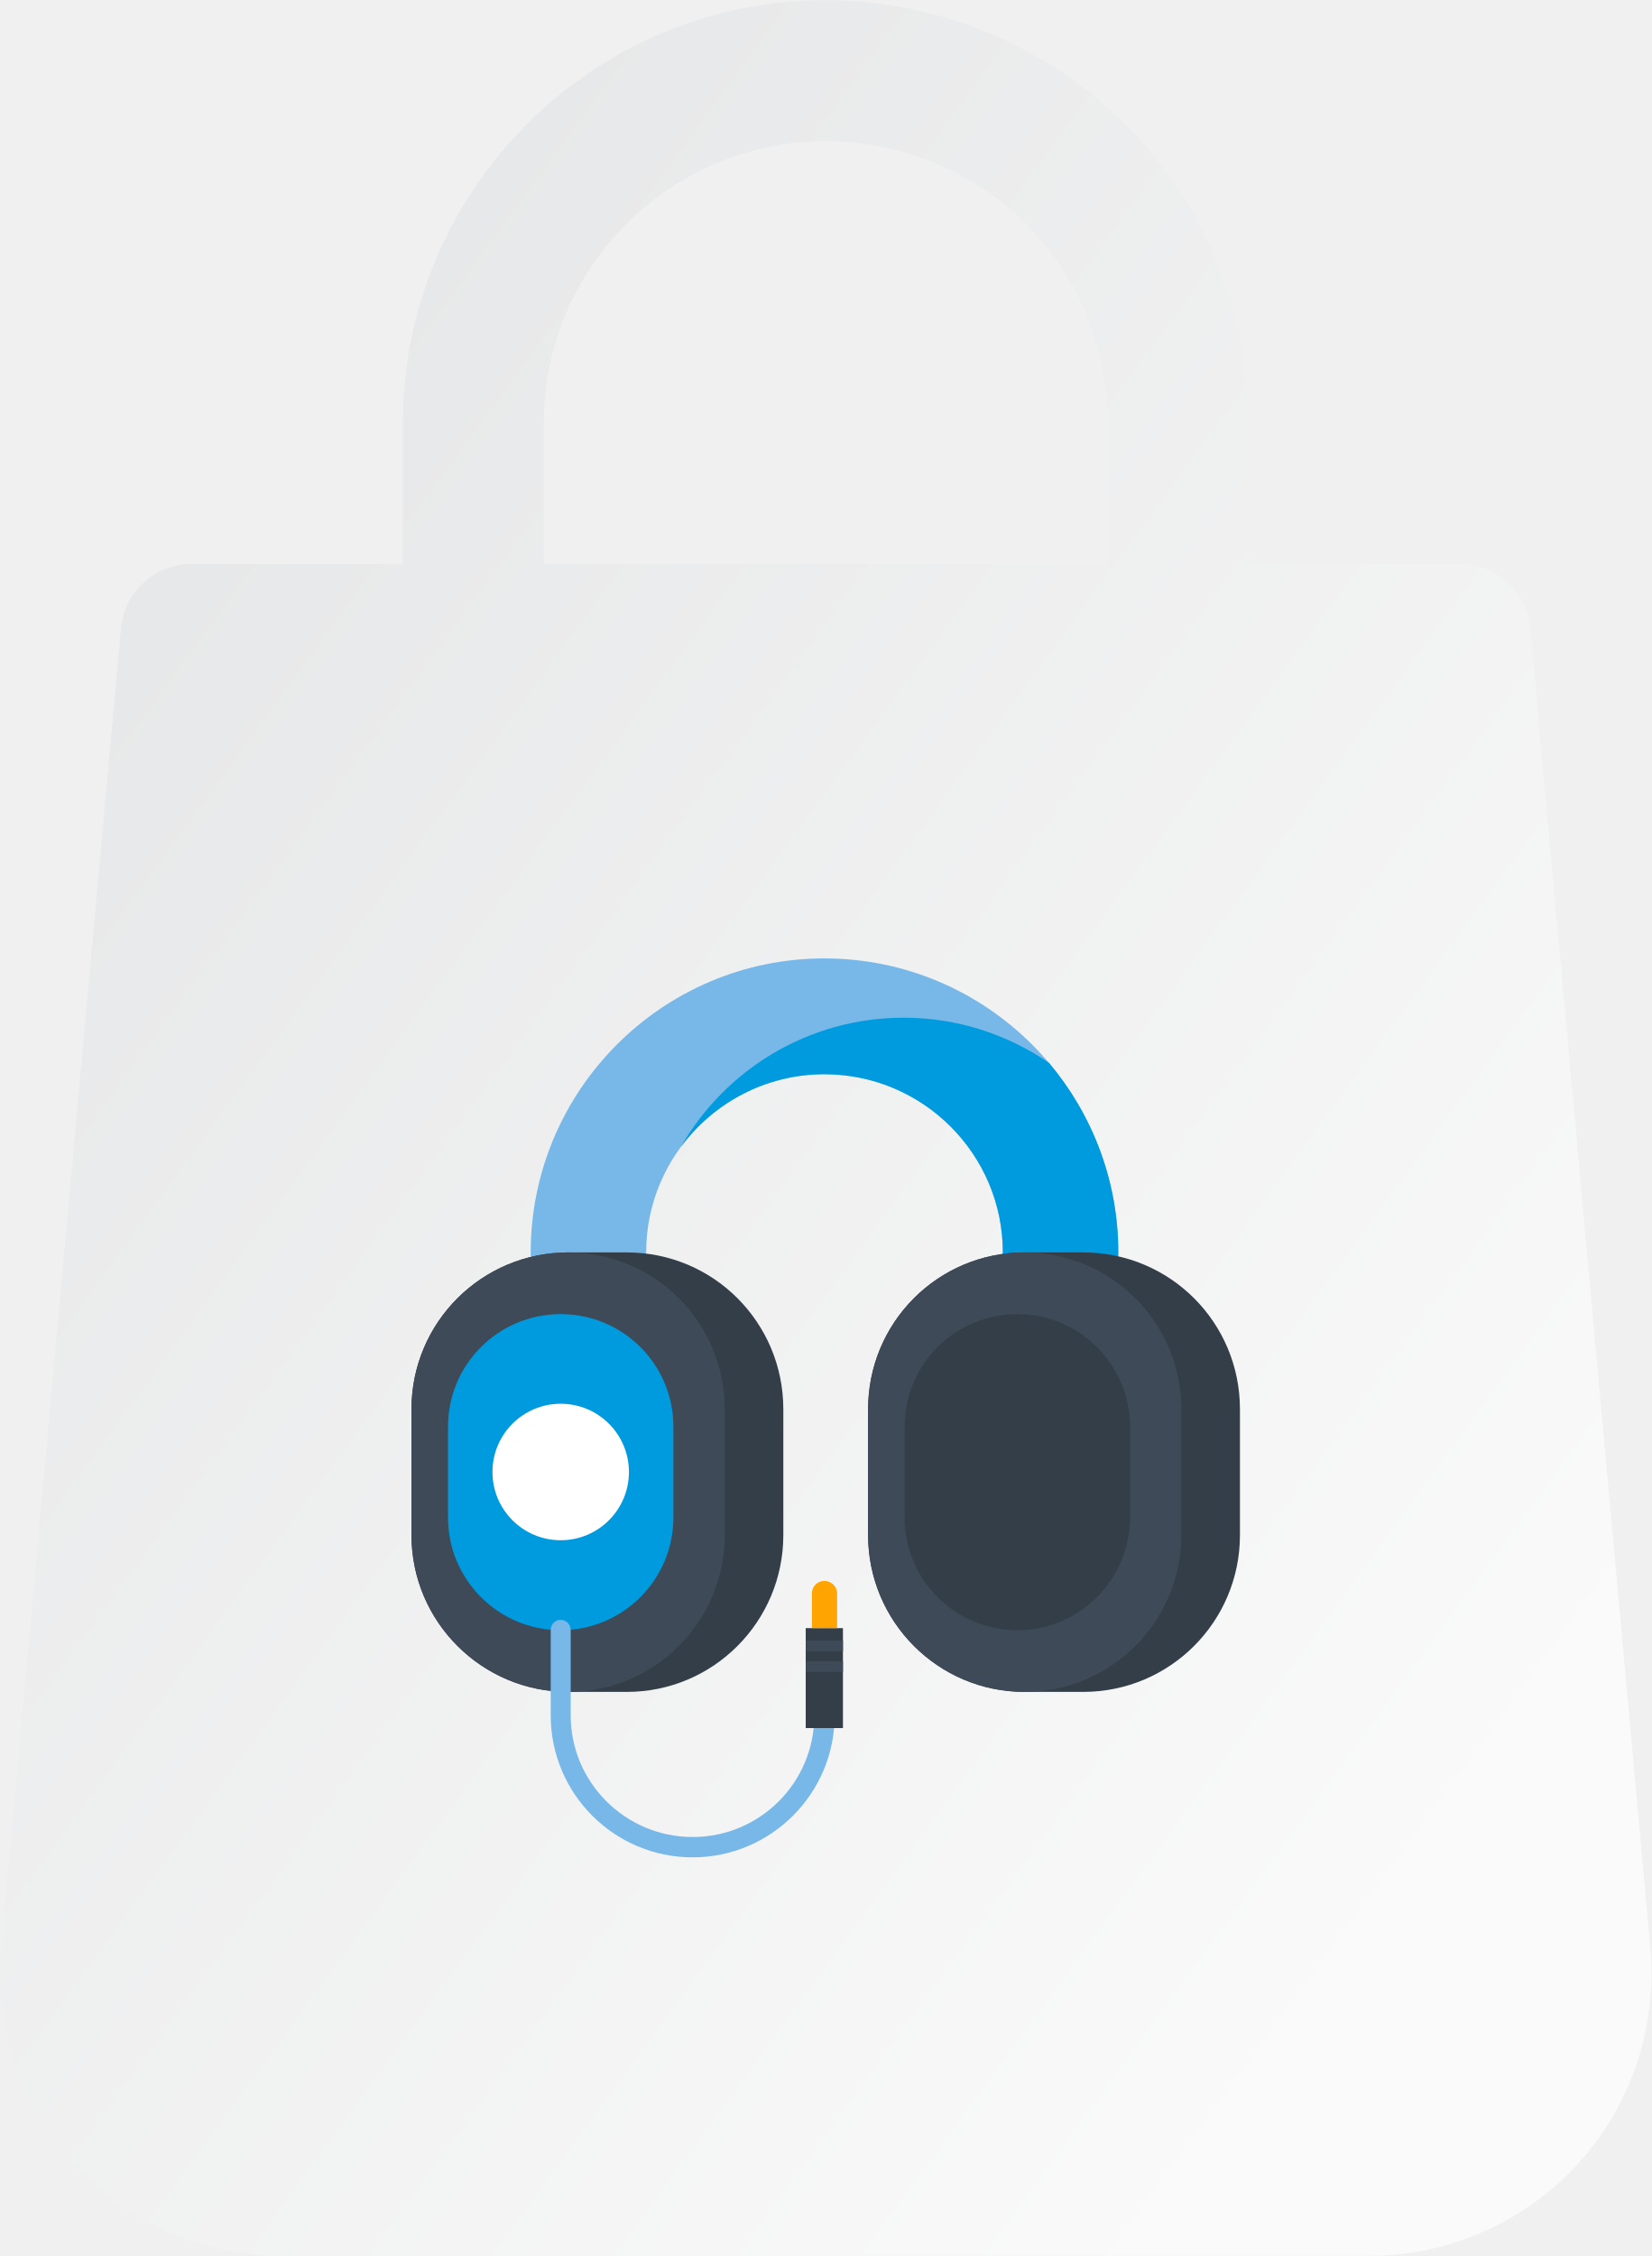
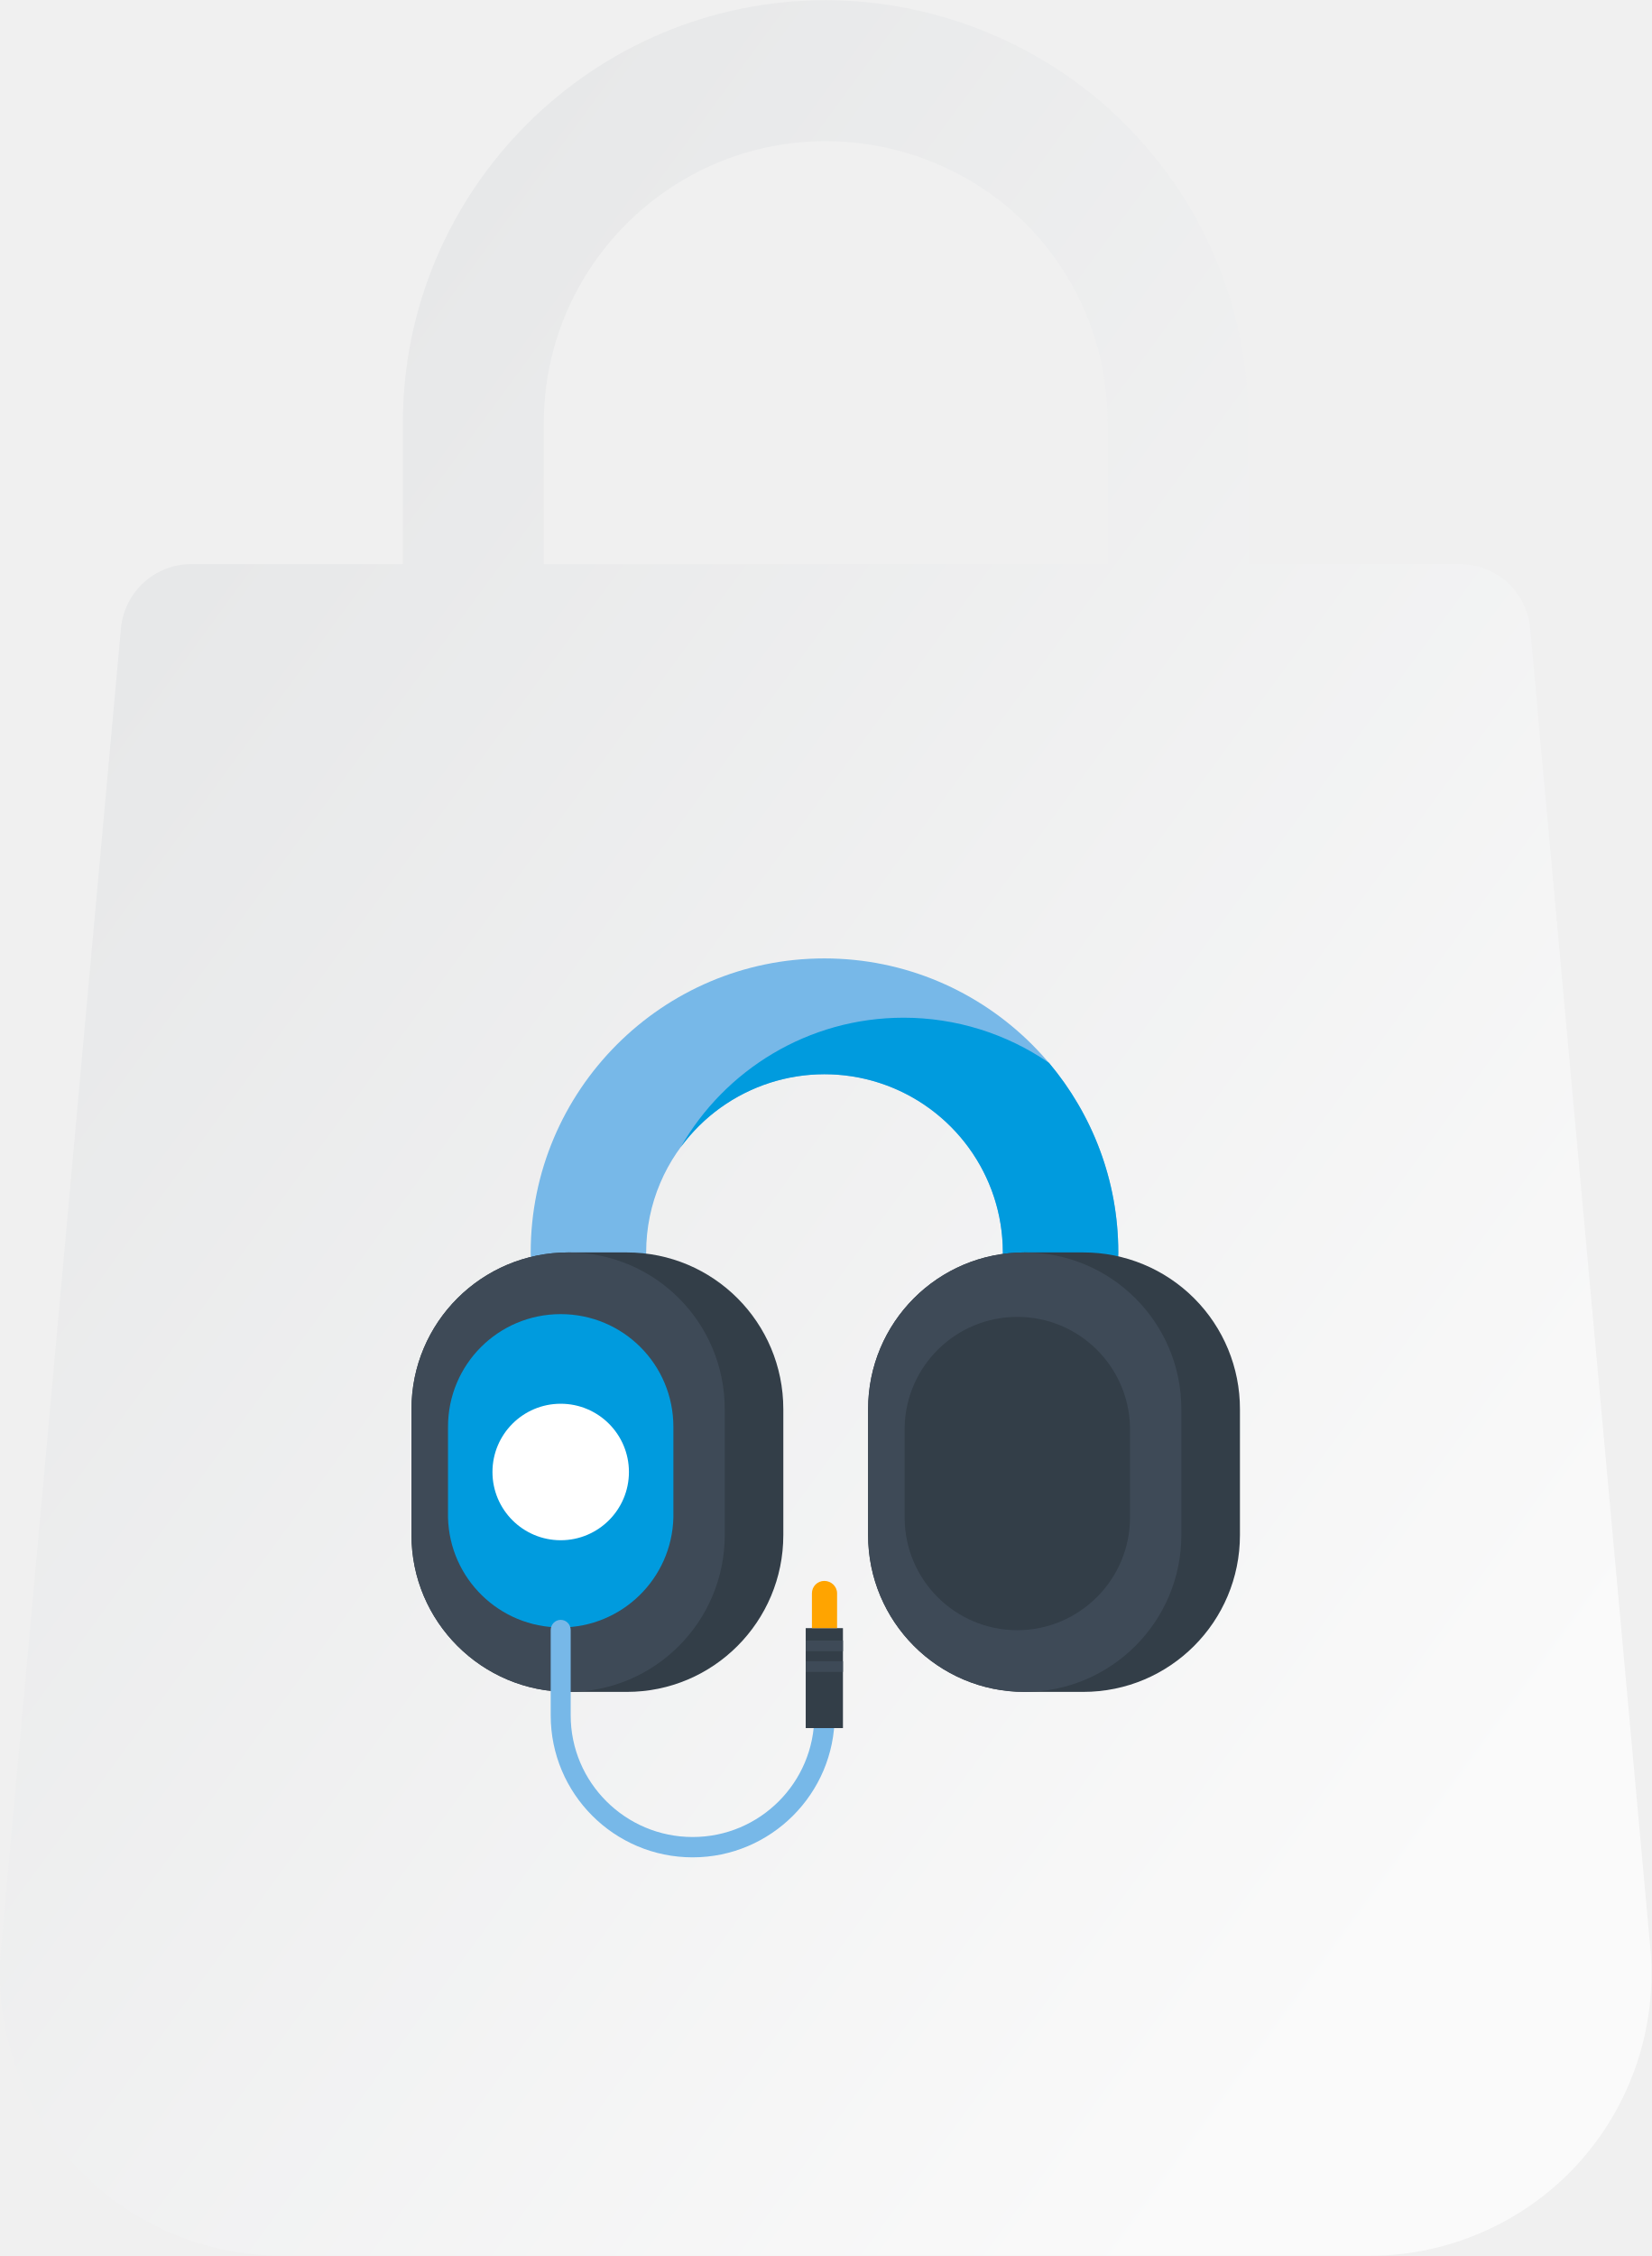
- <svg xmlns="http://www.w3.org/2000/svg" xml:space="preserve" width="820px" height="1120px" version="1.1" style="shape-rendering:geometricPrecision; text-rendering:geometricPrecision; image-rendering:optimizeQuality; fill-rule:evenodd; clip-rule:evenodd" viewBox="0 0 47.92 65.44">
+ <svg xmlns="http://www.w3.org/2000/svg" xml:space="preserve" width="820" height="1120" style="shape-rendering:geometricPrecision;text-rendering:geometricPrecision;image-rendering:optimizeQuality;fill-rule:evenodd;clip-rule:evenodd" viewBox="0 0 47.92 65.44">
  <defs>
-     <style type="text/css">
-    
-     .fil2 {fill:#009BDE}
-     .fil3 {fill:#333E48}
-     .fil4 {fill:#3E4A57}
-     .fil1 {fill:#77B8E8}
-     .fil6 {fill:#FFA400}
-     .fil5 {fill:white}
-     .fil0 {fill:url(#id0)}
-    
-   </style>
-     <linearGradient id="id0" gradientUnits="userSpaceOnUse" x1="1.9" y1="16.57" x2="46.02" y2="48.87">
-       <stop offset="0" style="stop-opacity:1; stop-color:#E6E7E8" />
-       <stop offset="1" style="stop-opacity:1; stop-color:#FAFAFA" />
+     <linearGradient id="id0" x1="1.9" x2="46.02" y1="16.57" y2="48.87" gradientUnits="userSpaceOnUse">
+       <stop offset="0" style="stop-opacity:1;stop-color:#e6e7e8" />
+       <stop offset="1" style="stop-opacity:1;stop-color:#fafafa" />
    </linearGradient>
+     <style>.fil2{fill:#009bde}.fil3{fill:#333e48}.fil4{fill:#3e4a57}.fil1{fill:#77b8e8}</style>
  </defs>
  <g id="Layer_x0020_1">
    <g id="_2608084447168">
-       <g>
-         <g>
-           <path class="fil0" d="M47.89 56.53l-3.49 -38.31c-0.09,-1.05 -0.98,-1.86 -2.04,-1.86l-6.13 0 0 -4.09c0,-3.29 -1.28,-6.37 -3.59,-8.68 -2.27,-2.28 -5.44,-3.59 -8.68,-3.59 -6.77,0 -12.27,5.51 -12.27,12.27l0 4.09 -6.14 0c-1.06,0 -1.94,0.81 -2.04,1.86l-3.48 38.3c-0.2,2.29 0.56,4.57 2.11,6.26 1.55,1.69 3.75,2.66 6.04,2.66l31.56 0c2.29,0 4.49,-0.97 6.03,-2.65 1.56,-1.7 2.32,-3.98 2.12,-6.26zm-15.75 -40.17l-16.36 0 0 -4.09c0,-4.51 3.67,-8.18 8.18,-8.18 2.17,0 4.28,0.87 5.79,2.38 1.54,1.55 2.39,3.6 2.39,5.8l0 4.09z" />
-         </g>
-       </g>
-       <g>
-    </g>
-       <g>
-    </g>
-       <g>
-    </g>
-       <g>
-    </g>
-       <g>
-    </g>
-       <g>
-    </g>
-       <g>
-    </g>
-       <g>
-    </g>
-       <g>
-    </g>
-       <g>
-    </g>
-       <g>
-    </g>
-       <g>
-    </g>
-       <g>
-    </g>
-       <g>
-    </g>
-       <g>
-    </g>
+       <path d="M47.89 56.53 44.4 18.22a2.045 2.045 0 0 0-2.04-1.86h-6.13v-4.09c0-3.29-1.28-6.37-3.59-8.68C30.37 1.31 27.2 0 23.96 0c-6.77 0-12.27 5.51-12.27 12.27v4.09H5.55c-1.06 0-1.94.81-2.04 1.86L.03 56.52a8.2 8.2 0 0 0 2.11 6.26 8.22 8.22 0 0 0 6.04 2.66h31.56c2.29 0 4.49-.97 6.03-2.65a8.2 8.2 0 0 0 2.12-6.26M32.14 16.36H15.78v-4.09c0-4.51 3.67-8.18 8.18-8.18 2.17 0 4.28.87 5.79 2.38a8.16 8.16 0 0 1 2.39 5.8z" style="fill:url(#id0)" />
    </g>
    <g id="_2608084426752">
-       <g>
-         <path class="fil1" d="M30.77 38.01c-0.92,0 -1.67,-0.75 -1.67,-1.68 0,-2.85 -2.32,-5.17 -5.18,-5.17 -2.85,0 -5.17,2.32 -5.17,5.17 0,0.93 -0.75,1.68 -1.67,1.68 -0.93,0 -1.68,-0.75 -1.68,-1.68 0,-4.7 3.82,-8.53 8.52,-8.53 4.71,0 8.53,3.83 8.53,8.53 0,0.93 -0.75,1.68 -1.68,1.68z" />
-         <path class="fil2" d="M30.44 30.83c-1.2,-0.82 -2.65,-1.31 -4.22,-1.31 -2.77,0 -5.19,1.52 -6.47,3.76 0.94,-1.28 2.46,-2.12 4.17,-2.12 2.86,0 5.18,2.32 5.18,5.17 0,0.93 0.75,1.68 1.67,1.68 0.93,0 1.68,-0.75 1.68,-1.68 0,-2.09 -0.76,-4.01 -2.01,-5.5z" />
-         <g>
-           <g>
-             <path class="fil3" d="M29.73 36.33c-2.51,0 -4.54,2.03 -4.54,4.55l0 3.65c0,2.51 2.03,4.55 4.54,4.55l1.7 0c2.52,0 4.55,-2.04 4.55,-4.55l0 -3.65c0,-2.52 -2.03,-4.55 -4.55,-4.55l-1.7 0z" />
-           </g>
-           <path class="fil4" d="M34.28 44.53c0,2.51 -2.04,4.55 -4.55,4.55 -2.51,0 -4.54,-2.04 -4.54,-4.55l0 -3.65c0,-2.52 2.03,-4.55 4.54,-4.55 2.51,0 4.55,2.03 4.55,4.55l0 3.65z" />
-           <path class="fil3" d="M32.79 44.02c0,1.8 -1.47,3.27 -3.27,3.27 -1.81,0 -3.27,-1.47 -3.27,-3.27l0 -2.63c0,-1.81 1.46,-3.27 3.27,-3.27 1.8,0 3.27,1.46 3.27,3.27l0 2.63z" />
-         </g>
-         <g>
-           <g>
-             <path class="fil3" d="M16.49 36.33c-2.51,0 -4.55,2.03 -4.55,4.55l0 3.65c0,2.51 2.04,4.55 4.55,4.55l1.7 0c2.51,0 4.54,-2.04 4.54,-4.55l0 -3.65c0,-2.52 -2.03,-4.55 -4.54,-4.55l-1.7 0z" />
-           </g>
-           <path class="fil4" d="M21.03 44.53c0,2.51 -2.03,4.55 -4.54,4.55 -2.51,0 -4.55,-2.04 -4.55,-4.55l0 -3.65c0,-2.52 2.04,-4.55 4.55,-4.55 2.51,0 4.54,2.03 4.54,4.55l0 3.65z" />
-           <path class="fil2" d="M19.54 44.02c0,1.8 -1.46,3.27 -3.27,3.27 -1.81,0 -3.27,-1.47 -3.27,-3.27l0 -2.63c0,-1.81 1.46,-3.27 3.27,-3.27 1.81,0 3.27,1.46 3.27,3.27l0 2.63z" />
-           <circle class="fil5" cx="16.27" cy="42.7" r="1.98" />
-         </g>
-         <g>
-           <path class="fil1" d="M20.1 53.88c-2.28,0 -4.12,-1.85 -4.12,-4.12l0 -2.47c0,-0.17 0.13,-0.3 0.29,-0.3 0.16,0 0.29,0.13 0.29,0.3l0 2.47c0,1.95 1.59,3.53 3.54,3.53 1.95,0 3.53,-1.58 3.53,-3.53 0,-0.16 0.13,-0.29 0.29,-0.29 0.17,0 0.3,0.13 0.3,0.29 0,2.27 -1.85,4.12 -4.12,4.12z" />
-           <rect class="fil3" x="23.38" y="47.23" width="1.08" height="2.9" />
-           <path class="fil6" d="M23.92 45.86c-0.2,0 -0.36,0.16 -0.36,0.36l0 1.01 0.73 0 0 -1.01c0,-0.2 -0.17,-0.36 -0.37,-0.36z" />
-           <rect class="fil4" x="23.38" y="47.59" width="1.08" height="0.31" />
-           <rect class="fil4" x="23.38" y="48.19" width="1.08" height="0.31" />
-         </g>
-       </g>
-       <g>
-    </g>
-       <g>
-    </g>
-       <g>
-    </g>
-       <g>
-    </g>
-       <g>
-    </g>
-       <g>
-    </g>
-       <g>
-    </g>
-       <g>
-    </g>
-       <g>
-    </g>
-       <g>
-    </g>
-       <g>
-    </g>
-       <g>
-    </g>
-       <g>
-    </g>
-       <g>
-    </g>
-       <g>
-    </g>
+       <path d="M30.77 38.01c-.92 0-1.67-.75-1.67-1.68 0-2.85-2.32-5.17-5.18-5.17-2.85 0-5.17 2.32-5.17 5.17a1.675 1.675 0 1 1-3.35 0c0-4.7 3.82-8.53 8.52-8.53 4.71 0 8.53 3.83 8.53 8.53 0 .93-.75 1.68-1.68 1.68" class="fil1" />
+       <path d="M30.44 30.83a7.45 7.45 0 0 0-4.22-1.31c-2.77 0-5.19 1.52-6.47 3.76a5.174 5.174 0 0 1 9.35 3.05 1.675 1.675 0 1 0 3.35 0c0-2.09-.76-4.01-2.01-5.5" class="fil2" />
+       <path d="M29.73 36.33c-2.51 0-4.54 2.03-4.54 4.55v3.65c0 2.51 2.03 4.55 4.54 4.55h1.7c2.52 0 4.55-2.04 4.55-4.55v-3.65a4.54 4.54 0 0 0-4.55-4.55z" class="fil3" />
+       <path d="M34.28 44.53c0 2.51-2.04 4.55-4.55 4.55s-4.54-2.04-4.54-4.55v-3.65c0-2.52 2.03-4.55 4.54-4.55s4.55 2.03 4.55 4.55z" class="fil4" />
+       <path d="M32.79 44.02c0 1.8-1.47 3.27-3.27 3.27-1.81 0-3.27-1.47-3.27-3.27v-2.63a3.271 3.271 0 0 1 6.54 0zM16.49 36.33c-2.51 0-4.55 2.03-4.55 4.55v3.65c0 2.51 2.04 4.55 4.55 4.55h1.7c2.51 0 4.54-2.04 4.54-4.55v-3.65c0-2.52-2.03-4.55-4.54-4.55z" class="fil3" />
+       <path d="M21.03 44.53c0 2.51-2.03 4.55-4.54 4.55s-4.55-2.04-4.55-4.55v-3.65c0-2.52 2.04-4.55 4.55-4.55s4.54 2.03 4.54 4.55z" class="fil4" />
+       <path d="M19.54 44.02a3.271 3.271 0 0 1-6.54 0v-2.63c0-1.81 1.46-3.27 3.27-3.27s3.27 1.46 3.27 3.27z" class="fil2" />
+       <circle cx="16.27" cy="42.7" r="1.98" style="fill:#fff" />
+       <path d="M20.1 53.88a4.12 4.12 0 0 1-4.12-4.12v-2.47c0-.17.13-.3.29-.3s.29.13.29.3v2.47c0 1.95 1.59 3.53 3.54 3.53a3.53 3.53 0 0 0 3.53-3.53c0-.16.13-.29.29-.29.17 0 .3.13.3.29 0 2.27-1.85 4.12-4.12 4.12" class="fil1" />
+       <path d="M23.38 47.23h1.08v2.9h-1.08z" class="fil3" />
+       <path d="M23.92 45.86c-.2 0-.36.16-.36.36v1.01h.73v-1.01c0-.2-.17-.36-.37-.36" style="fill:#ffa400" />
+       <path d="M23.38 47.59h1.08v.31h-1.08zM23.38 48.19h1.08v.31h-1.08z" class="fil4" />
    </g>
  </g>
</svg>
